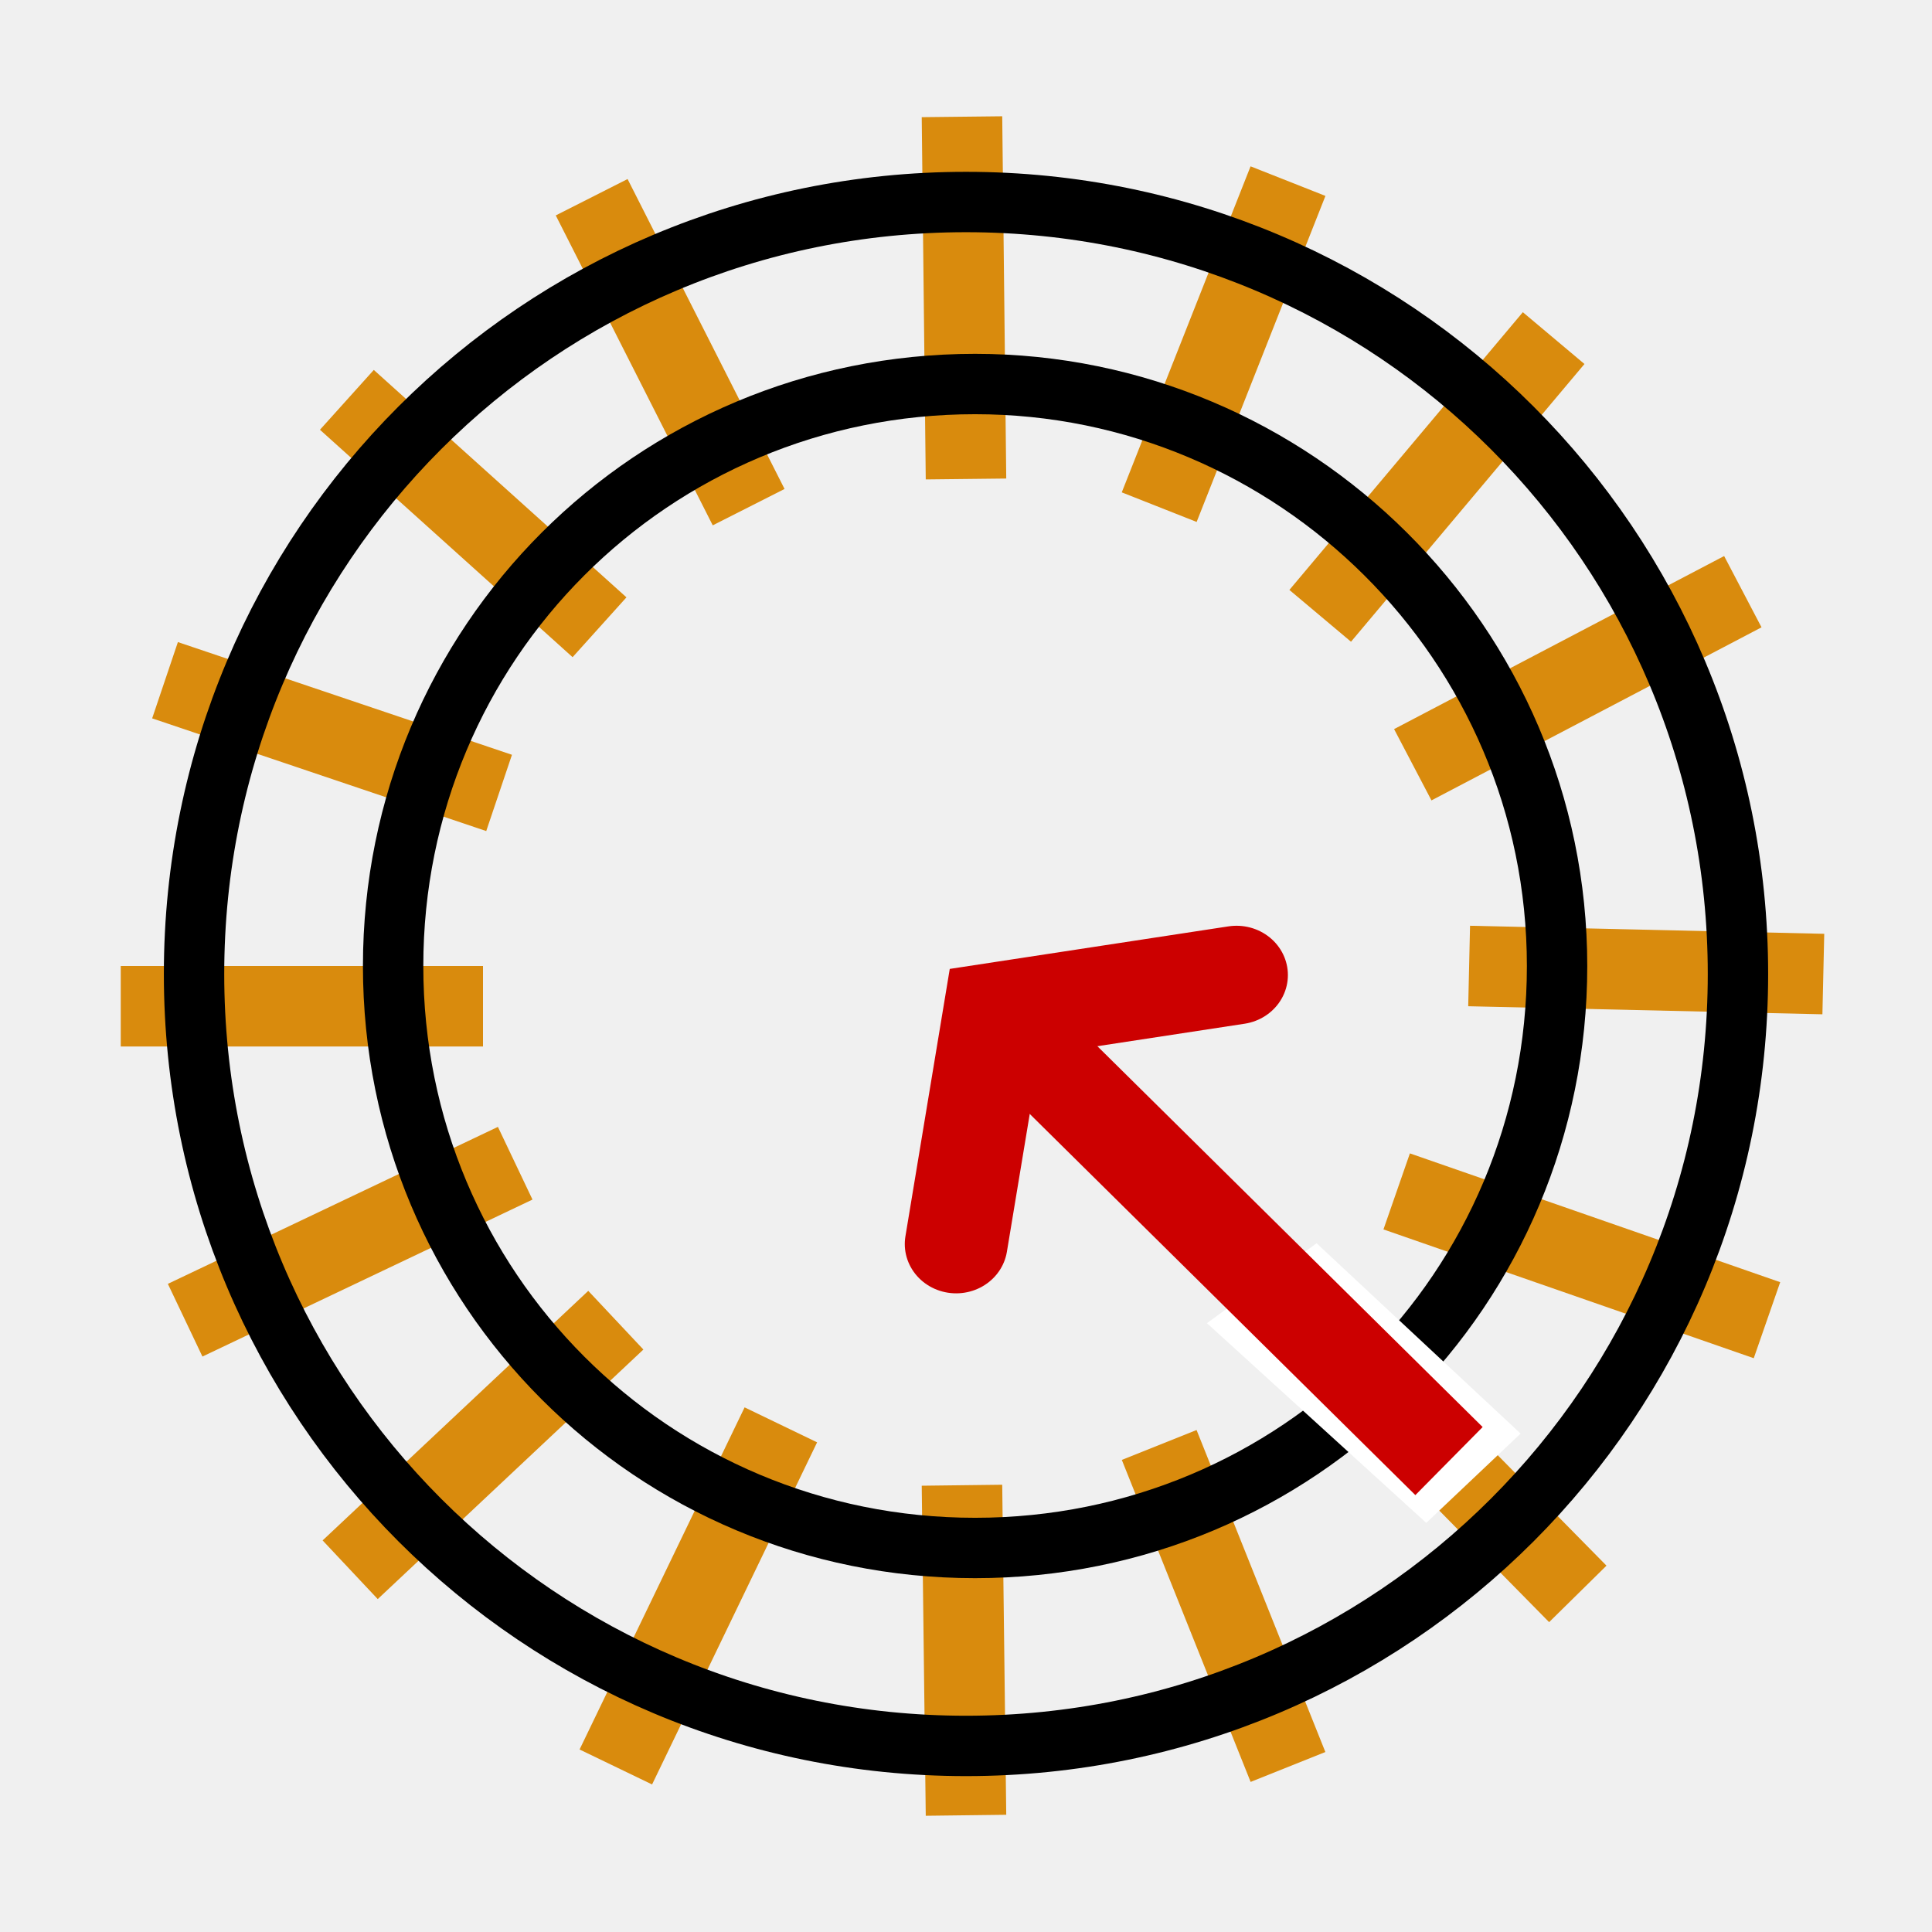
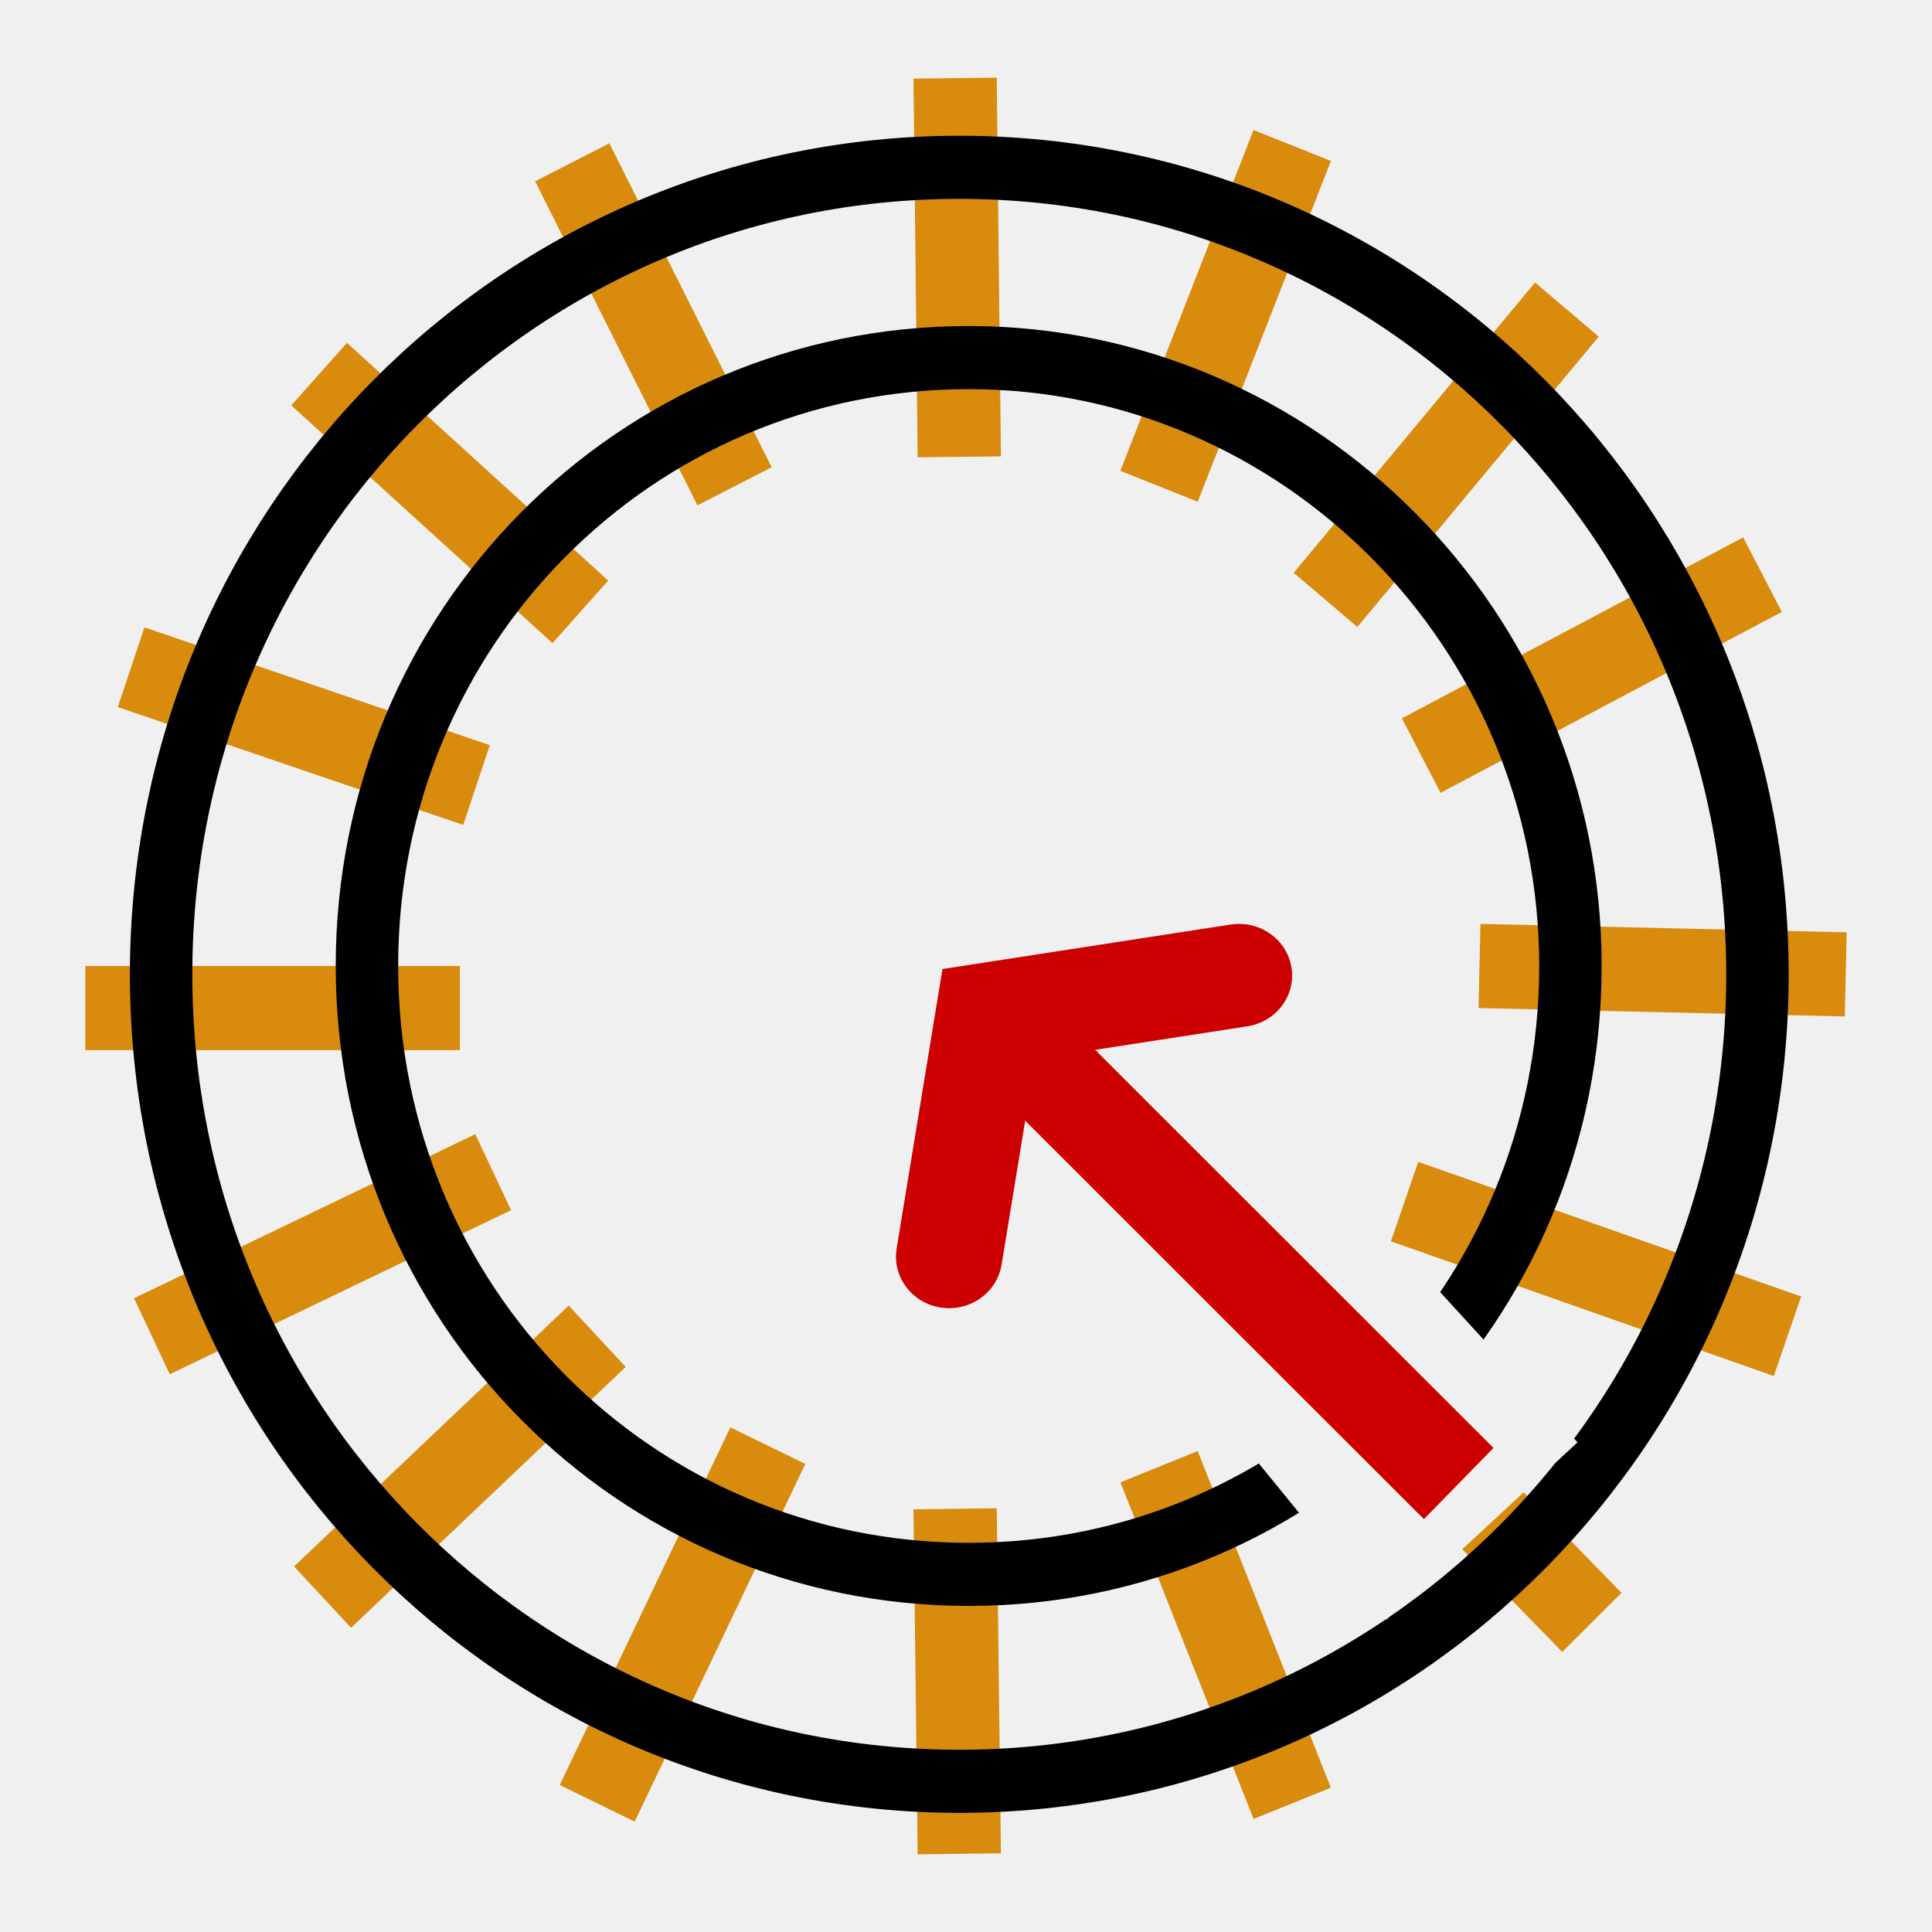
<svg xmlns="http://www.w3.org/2000/svg" version="1.1" id="Layer_1" x="0px" y="0px" viewBox="0 0 48 48" style="enable-background:new 0 0 48 48;" xml:space="preserve">
-   <defs id="defs4095" />
+   <defs id="defs4095">
+     <clipPath clipPathUnits="userSpaceOnUse" id="clipPath878">
+       <path style="display:none;fill:#ffffff;fill-opacity:1;stroke:none;stroke-width:1.077px;stroke-linecap:butt;stroke-linejoin:miter;stroke-opacity:1" d="m 30.578,35.073 3.682,4.464 4.596,-4.216 -3.946,-4.268 z" id="path880" />
+       <path id="lpe_path-effect886" style="display:inline;fill:#ffffff;fill-opacity:1;stroke:none;stroke-width:1.077px;stroke-linecap:butt;stroke-linejoin:miter;stroke-opacity:1" class="powerclip" d="M -0.929,-0.732 H 48.929 V 49.127 H -0.929 Z m 31.507,35.805 3.682,4.464 4.596,-4.216 -3.946,-4.268 z" />
+     </clipPath>
+     <clipPath clipPathUnits="userSpaceOnUse" id="clipPath882">
+       <path style="display:none;fill:#ffffff;fill-opacity:1;stroke:none;stroke-width:1.077px;stroke-linecap:butt;stroke-linejoin:miter;stroke-opacity:1" d="m 30.578,35.073 3.682,4.464 4.596,-4.216 -3.946,-4.268 z" id="path884" />
+       <path id="lpe_path-effect890" style="display:inline;fill:#ffffff;fill-opacity:1;stroke:none;stroke-width:1.077px;stroke-linecap:butt;stroke-linejoin:miter;stroke-opacity:1" class="powerclip" d="M -2,-2.111 H 50.323 V 50.112 H -2 Z m 32.578,37.184 3.682,4.464 4.596,-4.216 -3.946,-4.268 z" />
+     </clipPath>
+   </defs>
  <style type="text/css" id="style4048">
	.st0{fill:none;stroke:#FBB03B;stroke-width:2;stroke-miterlimit:10;}
	.st1{fill:none;stroke:#000000;stroke-miterlimit:10;}
	.st2{fill:none;stroke:#FF0000;stroke-width:2;stroke-miterlimit:10;}
	.st3{fill:none;stroke:#FF0000;stroke-width:2;stroke-linecap:round;stroke-miterlimit:10;}
</style>
-   <line class="st0" x1="23.9" y1="2.9" x2="24" y2="11.9" id="line4050" style="stroke:#d98b0d;stroke-opacity:1" />
-   <line class="st0" x1="23.9" y1="36.9" x2="24" y2="45.1" id="line4052" style="stroke:#d98b0d;stroke-opacity:1" />
-   <line class="st0" x1="36.5" y1="24" x2="45.3" y2="24.2" id="line4054" style="stroke:#d98b0d;stroke-opacity:1" />
-   <line class="st0" x1="3" y1="25" x2="12" y2="25" id="line4056" style="stroke:#d98b0d;stroke-opacity:1" />
-   <line class="st0" x1="8.618" y1="9.934" x2="14.895" y2="15.584" id="line4058" style="stroke:#d98b0d;stroke-opacity:1" />
-   <line class="st0" x1="38.6" y1="8.4" x2="32.8" y2="15.3" id="line4060" style="stroke:#d98b0d;stroke-opacity:1" />
-   <line class="st0" x1="32" y1="4.5" x2="28.8" y2="12.6" id="line4062" style="stroke:#d98b0d;stroke-opacity:1" />
-   <line class="st0" x1="43.3" y1="14.7" x2="35.1" y2="19" id="line4064" style="stroke:#d98b0d;stroke-opacity:1" />
-   <line class="st0" x1="14.7" y1="4.9" x2="18.6" y2="12.6" id="line4066" style="stroke:#d98b0d;stroke-opacity:1" />
-   <line class="st0" x1="4.1" y1="16.9" x2="12.4" y2="19.7" id="line4068" style="stroke:#d98b0d;stroke-opacity:1" />
-   <line class="st0" x1="8.7" y1="39" x2="15.3" y2="32.8" id="line4070" style="stroke:#d98b0d;stroke-opacity:1" />
-   <line class="st0" x1="4.6" y1="32.8" x2="12.8" y2="28.9" id="line4072" style="stroke:#d98b0d;stroke-opacity:1" />
-   <line class="st0" x1="15.3" y1="43.9" x2="19.4" y2="35.4" id="line4074" style="stroke:#d98b0d;stroke-opacity:1" />
-   <line class="st0" x1="39.2" y1="39.6" x2="32.8" y2="33.1" id="line4076" style="stroke:#d98b0d;stroke-opacity:1" />
-   <line class="st0" x1="43.9" y1="32.8" x2="34.7" y2="29.6" id="line4078" style="stroke:#d98b0d;stroke-opacity:1" />
-   <line class="st0" x1="32" y1="43.9" x2="28.8" y2="35.9" id="line4080" style="stroke:#d98b0d;stroke-opacity:1" />
-   <path class="st1" d="m 43.179,24.198 c 0,10.612 -8.567,19.179 -19.179,19.179 -10.612,0 -19.179,-8.567 -19.179,-19.179 0,-10.612 8.567,-19.179 19.179,-19.179 10.612,0 19.179,8.567 19.179,19.179 z" id="path4082" style="stroke-width:1.5;stroke-miterlimit:10;stroke-dasharray:none" />
-   <path class="st1" d="m 38.685,24 c 0,8.021 -6.438,14.459 -14.459,14.459 -8.021,0 -14.459,-6.438 -14.459,-14.459 0,-8.021 6.438,-14.459 14.459,-14.459 7.916,0 14.459,6.438 14.459,14.459 z" id="path4084" style="stroke-width:1.5;stroke-miterlimit:10;stroke-dasharray:none" />
-   <line class="st1" x1="43.5" y1="45" x2="43.5" y2="45" id="line4086" />
-   <path style="fill:#ffffff;fill-opacity:1;stroke:none;stroke-width:1.077px;stroke-linecap:butt;stroke-linejoin:miter;stroke-opacity:1" d="m 29.986,32.874 5.449,4.961 2.344,-2.218 -5.069,-4.728 z" id="path3329" />
-   <line class="st2" x1="24.712" y1="25.142" x2="36" y2="36.3" id="line4088" style="stroke-width:2.378;stroke-miterlimit:10;stroke-dasharray:none;stroke:#cc0000;stroke-opacity:1" />
-   <polyline class="st3" points="28.8,24 24.4,24.7 23.7,29.1 " id="polyline4090" transform="matrix(1.36579,0,0,1.310427,-8.613765,-7.225371)" style="stroke-width:1.869;stroke-miterlimit:10;stroke-dasharray:none;stroke:#cc0000;stroke-opacity:1" />
+   <g id="g872" transform="matrix(1.033963,0,0,1.045398,-0.9819599,-1.090125)" clip-path="url(#clipPath882)">
+     <line class="st0" x1="23.9" y1="2.9" x2="24" y2="11.9" id="line4050" style="stroke:#d98b0d;stroke-opacity:1" d="M 23.9,2.9 24,11.9" />
+     <line class="st0" x1="23.9" y1="36.9" x2="24" y2="45.1" id="line4052" style="stroke:#d98b0d;stroke-opacity:1" d="M 23.9,36.9 24,45.1" />
+     <line class="st0" x1="36.5" y1="24" x2="45.3" y2="24.2" id="line4054" style="stroke:#d98b0d;stroke-opacity:1" d="m 36.5,24 8.8,0.2" />
+     <line class="st0" x1="3" y1="25" x2="12" y2="25" id="line4056" style="stroke:#d98b0d;stroke-opacity:1" d="m 3,25 h 9" />
+     <line class="st0" x1="8.618" y1="9.934" x2="14.895" y2="15.584" id="line4058" style="stroke:#d98b0d;stroke-opacity:1" d="M 8.618,9.934 14.895,15.584" />
+     <line class="st0" x1="38.6" y1="8.4" x2="32.8" y2="15.3" id="line4060" style="stroke:#d98b0d;stroke-opacity:1" d="M 38.6,8.4 32.8,15.3" />
+     <line class="st0" x1="32" y1="4.5" x2="28.8" y2="12.6" id="line4062" style="stroke:#d98b0d;stroke-opacity:1" d="m 32,4.5 -3.2,8.1" />
+     <line class="st0" x1="43.3" y1="14.7" x2="35.1" y2="19" id="line4064" style="stroke:#d98b0d;stroke-opacity:1" d="M 43.3,14.7 35.1,19" />
+     <line class="st0" x1="14.7" y1="4.9" x2="18.6" y2="12.6" id="line4066" style="stroke:#d98b0d;stroke-opacity:1" d="M 14.7,4.9 18.6,12.6" />
+     <line class="st0" x1="4.1" y1="16.9" x2="12.4" y2="19.7" id="line4068" style="stroke:#d98b0d;stroke-opacity:1" d="M 4.1,16.9 12.4,19.7" />
+     <line class="st0" x1="8.7" y1="39" x2="15.3" y2="32.8" id="line4070" style="stroke:#d98b0d;stroke-opacity:1" d="M 8.7,39 15.3,32.8" />
+     <line class="st0" x1="4.6" y1="32.8" x2="12.8" y2="28.9" id="line4072" style="stroke:#d98b0d;stroke-opacity:1" d="M 4.6,32.8 12.8,28.9" />
+     <line class="st0" x1="15.3" y1="43.9" x2="19.4" y2="35.4" id="line4074" style="stroke:#d98b0d;stroke-opacity:1" d="m 15.3,43.9 4.1,-8.5" />
+     <line class="st0" x1="39.2" y1="39.6" x2="32.8" y2="33.1" id="line4076" style="stroke:#d98b0d;stroke-opacity:1" d="m 39.2,39.6 -6.4,-6.5" />
+     <line class="st0" x1="43.9" y1="32.8" x2="34.7" y2="29.6" id="line4078" style="stroke:#d98b0d;stroke-opacity:1" d="M 43.9,32.8 34.7,29.6" />
+     <line class="st0" x1="32" y1="43.9" x2="28.8" y2="35.9" id="line4080" style="stroke:#d98b0d;stroke-opacity:1" d="m 32,43.9 -3.2,-8" />
+   </g>
+   <g id="g854" transform="matrix(1.033963,0,0,1.045398,-0.9819599,-1.090125)" clip-path="url(#clipPath878)">
+     <path class="st1" d="m 43.179,24.198 c 0,10.612 -8.567,19.179 -19.179,19.179 -10.612,0 -19.179,-8.567 -19.179,-19.179 0,-10.612 8.567,-19.179 19.179,-19.179 10.612,0 19.179,8.567 19.179,19.179 z" id="path4082" style="stroke-width:1.5;stroke-miterlimit:10;stroke-dasharray:none" />
+     <path class="st1" d="m 38.685,24 c 0,8.021 -6.438,14.459 -14.459,14.459 -8.021,0 -14.459,-6.438 -14.459,-14.459 0,-8.021 6.438,-14.459 14.459,-14.459 7.916,0 14.459,6.438 14.459,14.459 z" id="path4084" style="stroke-width:1.5;stroke-miterlimit:10;stroke-dasharray:none" />
+   </g>
+   <g id="g876" transform="matrix(1.033963,0,0,1.045398,-0.9819599,-1.090125)">
+     <line class="st2" x1="24.712" y1="25.142" x2="36" y2="36.3" id="line4088" style="stroke:#cc0000;stroke-width:2.378;stroke-miterlimit:10;stroke-dasharray:none;stroke-opacity:1" />
+     <polyline class="st3" points="28.8,24 24.4,24.7 23.7,29.1 " id="polyline4090" transform="matrix(1.36579,0,0,1.310427,-8.613765,-7.225371)" style="stroke:#cc0000;stroke-width:1.869;stroke-miterlimit:10;stroke-dasharray:none;stroke-opacity:1" />
+   </g>
</svg>
